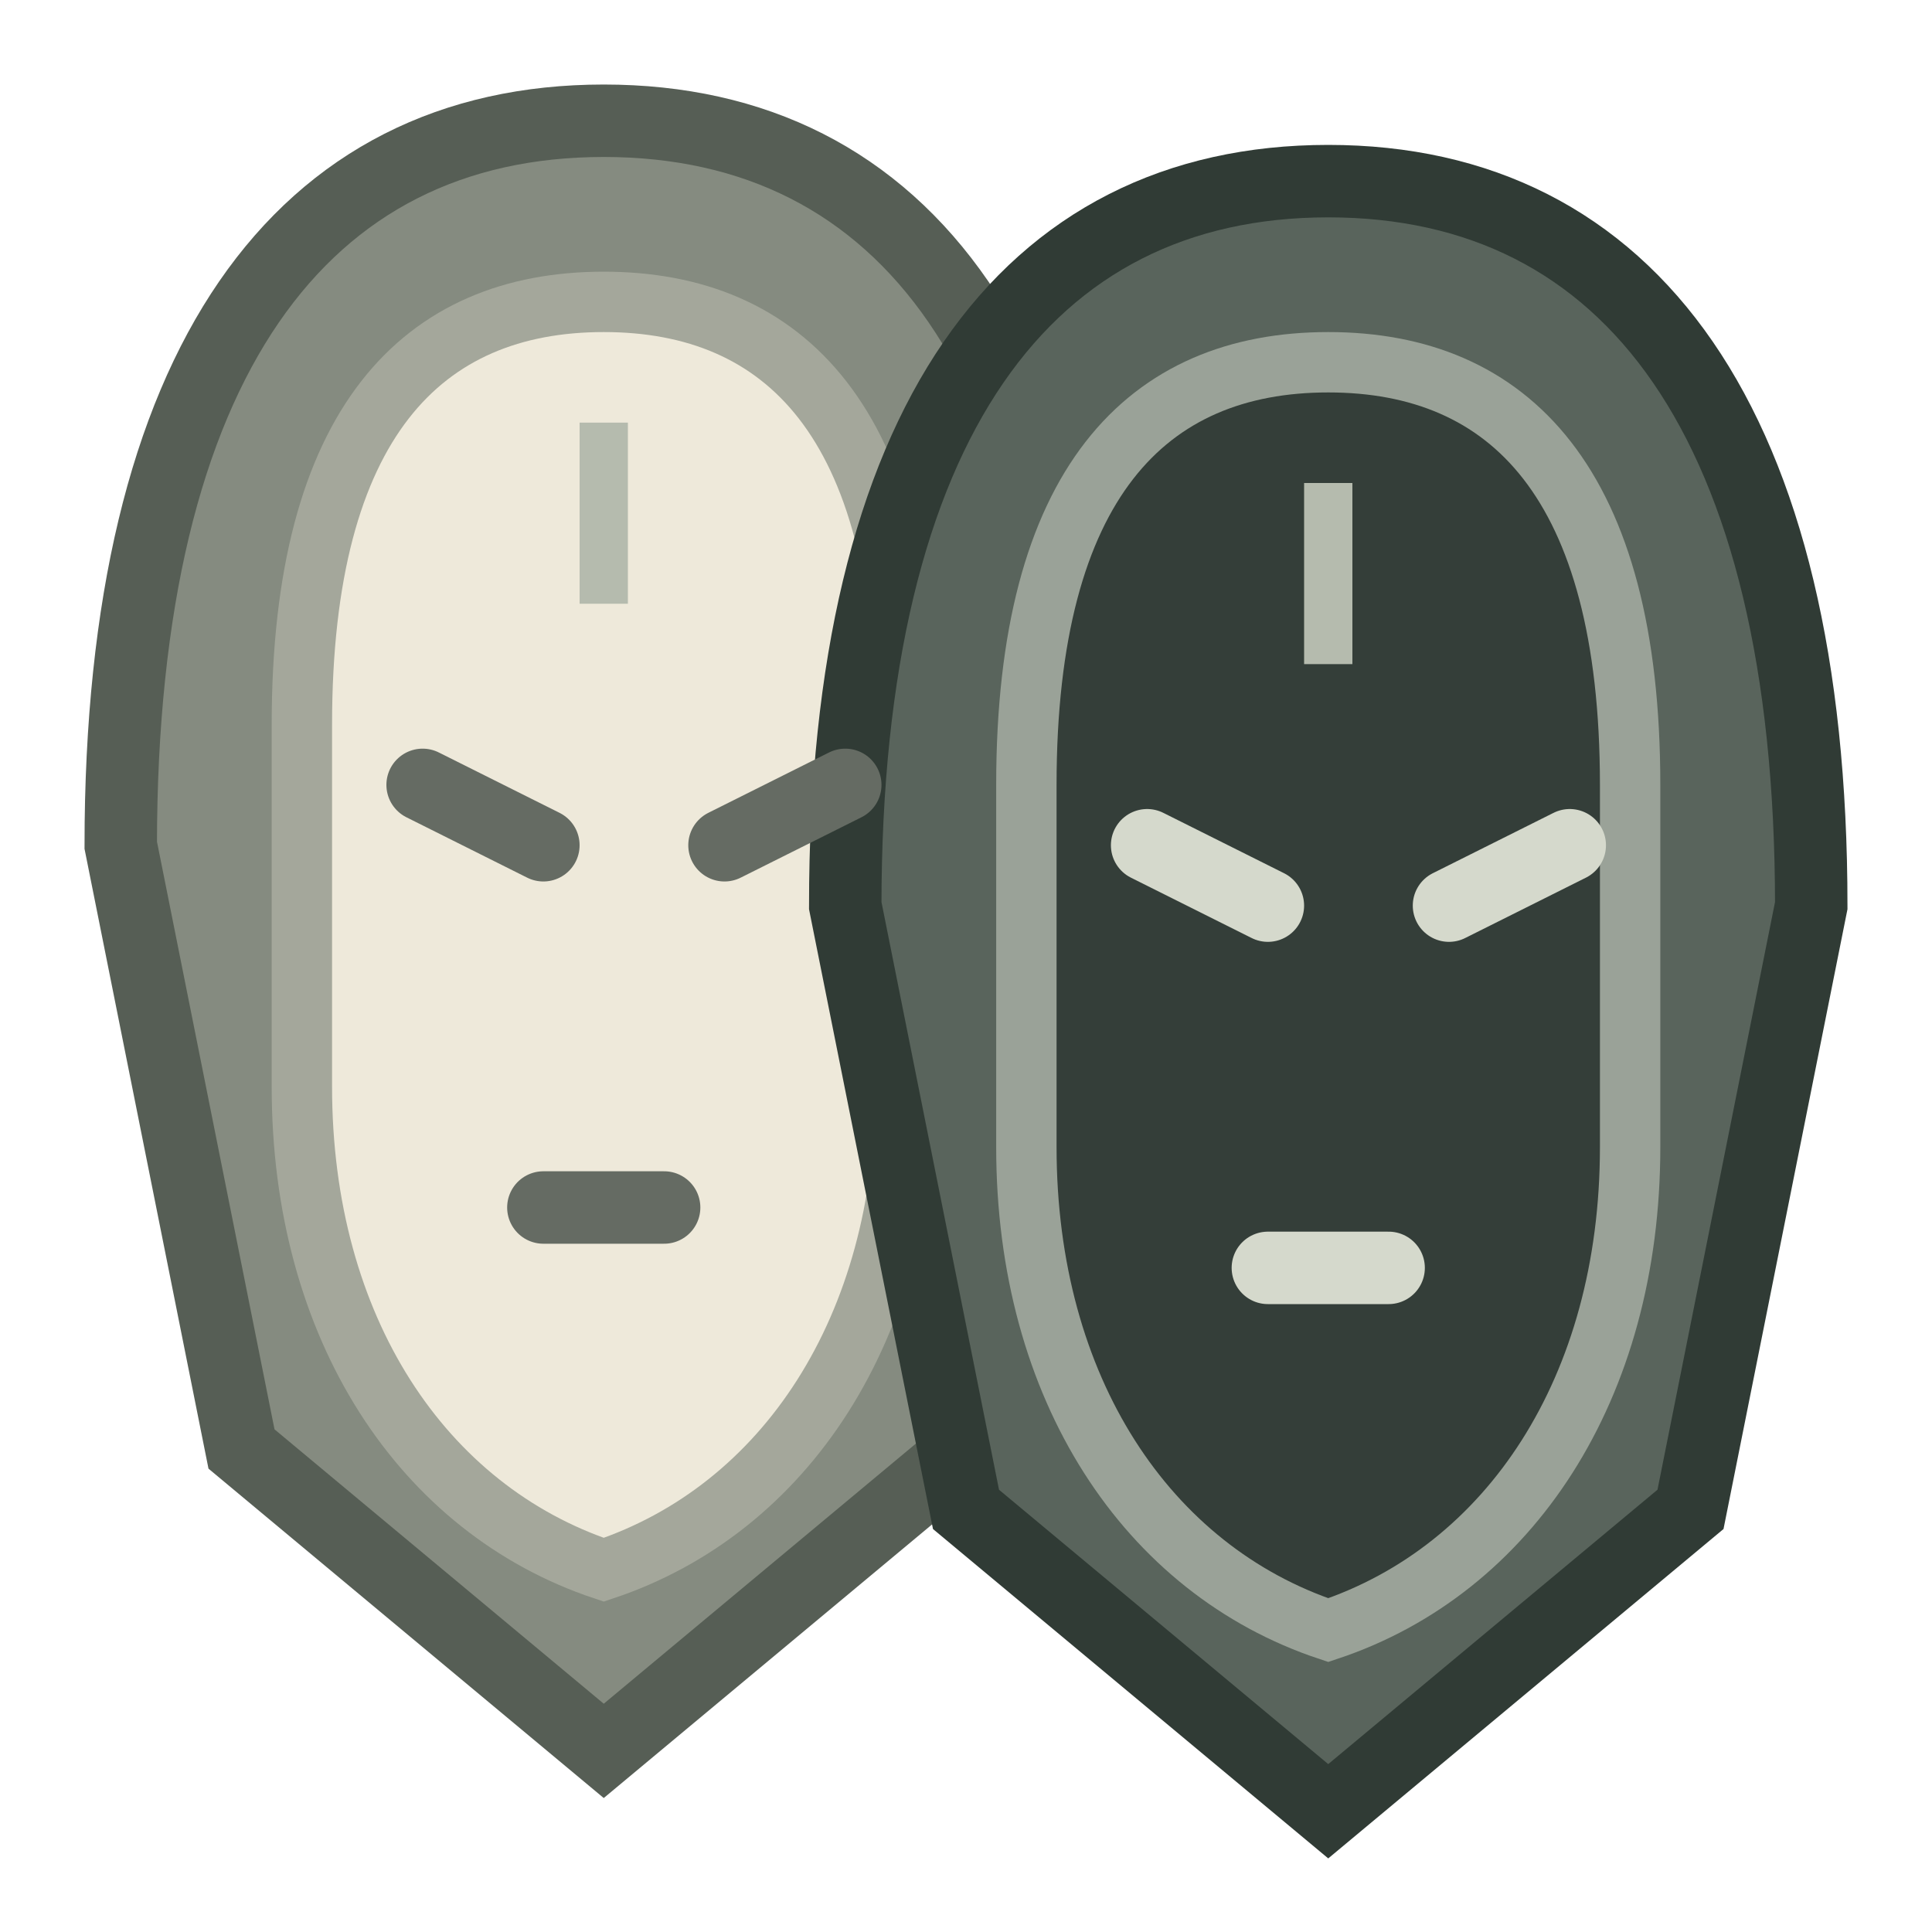
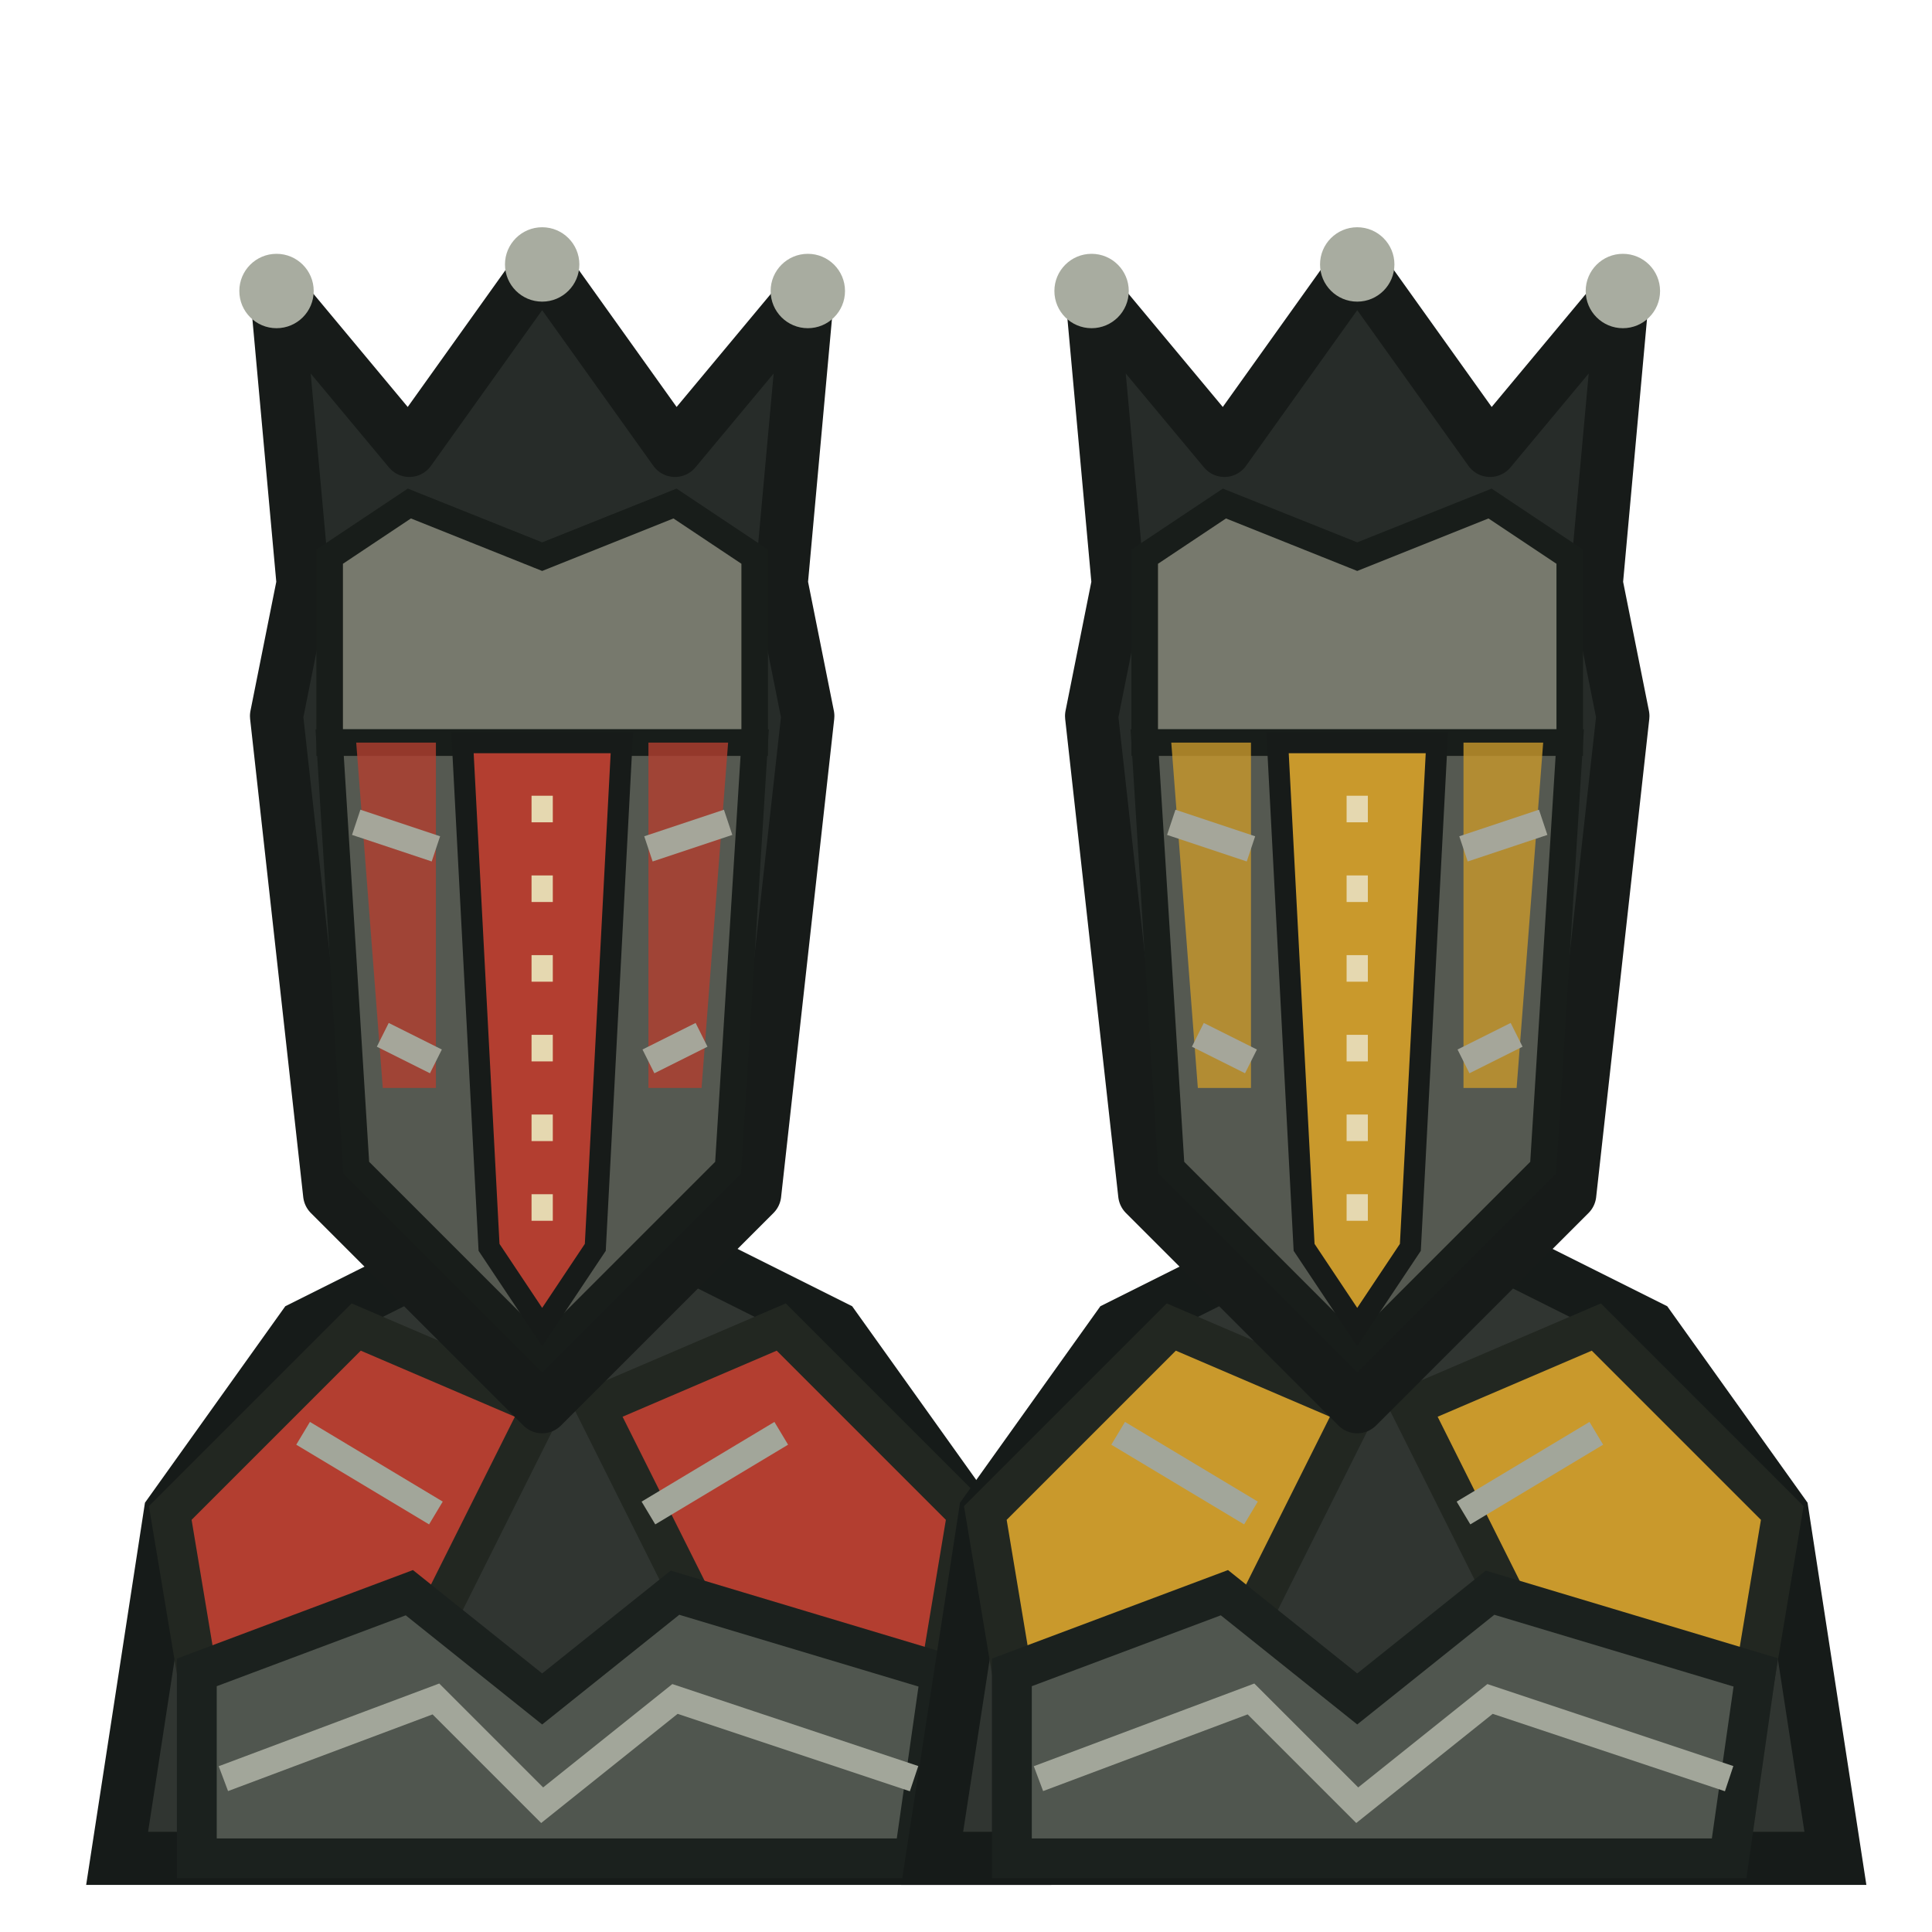
- <svg xmlns="http://www.w3.org/2000/svg" viewBox="0 0 32 32">
-   <path d="M2 14C2 6 5 2 10 2s8 4 8 12l-2 10-6 5-6-5z" fill="#858b80" stroke="#565e55" stroke-width="1.2" />
-   <path d="M5 12c0-5 2-7 5-7s5 2 5 7v6c0 4-2 7-5 8-3-1-5-4-5-8z" fill="#eee9da" stroke="#a4a79b" stroke-width="1" />
-   <path d="M14 15C14 7 17 3 22 3s8 4 8 12l-2 10-6 5-6-5z" fill="#59645c" stroke="#303b35" stroke-width="1.2" />
-   <path d="M17 13c0-5 2-7 5-7s5 2 5 7v6c0 4-2 7-5 8-3-1-5-4-5-8z" fill="#343e39" stroke="#9aa298" stroke-width="1" />
-   <path d="M7 13l2 1m3 0 2-1M9 20h2" fill="none" stroke="#656b63" stroke-width="1.2" stroke-linecap="round" />
-   <path d="M19 14l2 1m3 0 2-1m-5 7h2" fill="none" stroke="#d5d9cc" stroke-width="1.2" stroke-linecap="round" />
-   <path d="M10 7v3m12-2v3" stroke="#b5bbae" stroke-width=".8" />
+ <svg xmlns="http://www.w3.org/2000/svg" viewBox="0 0 64 64">
+   <defs>
+     <g id="bust">
+       <path d="M1 62l2-13 5-7 6-3h8l6 3 5 7 2 13z" fill="#303531" stroke="#161b19" stroke-width="2" />
+       <path d="M3 49l7-7 7 3-4 8-9 2zm30 0-7-7-7 3 4 8 9 2z" fill="currentColor" stroke="#222721" stroke-width="1.5" />
+       <path d="M4 55l8-3 5 4 5-4 10 3-1 7H4z" fill="#50564f" stroke="#1b211e" stroke-width="1.5" />
+       <path d="M5 59l8-3 4 4 5-4 9 3M8 46l5 3m13-3-5 3" fill="none" stroke="#a2a69a" stroke-width="1" />
+       <path d="M8 14L7 3l5 6 5-7 5 7 5-6-1 11 1 5-2 18-8 8-8-8-2-18z" fill="#272c29" stroke="#171b19" stroke-width="2" stroke-linejoin="round" />
+       <path d="M9 13l3-2 5 2 5-2 3 2v7H9z" fill="#77796d" stroke="#181d1a" stroke-width="1" />
+       <path d="M9 20h16l-1 16-7 7-7-7z" fill="#555951" stroke="#181d1a" stroke-width="1" />
+       <path d="M10 20h3v13h-2zm11 0h3l-1 13h-2z" fill="currentColor" opacity=".8" />
+       <path d="M14 20h6l-1 19-2 3-2-3z" fill="currentColor" stroke="#171b19" stroke-width=".8" />
+       <path d="M10 23l3 1m8 0 3-1M11 31l2 1m8 0 2-1" stroke="#a5a69a" stroke-width="1" />
+       <path d="M17 22v16" stroke="#e5d8b0" stroke-width=".8" stroke-dasharray="1 2" />
+       <circle cx="7" cy="3" r="1.4" fill="#a8aca0" />
+       <circle cx="17" cy="2" r="1.4" fill="#a8aca0" />
+       <circle cx="27" cy="3" r="1.4" fill="#a8aca0" />
+     </g>
+   </defs>
+   <g transform="translate(3 7) scale(.88)" color="#b33e30">
+     <use href="#bust" />
+   </g>
+   <g transform="translate(30 7) scale(.88)" color="#c9992c">
+     <use href="#bust" />
+   </g>
</svg>
